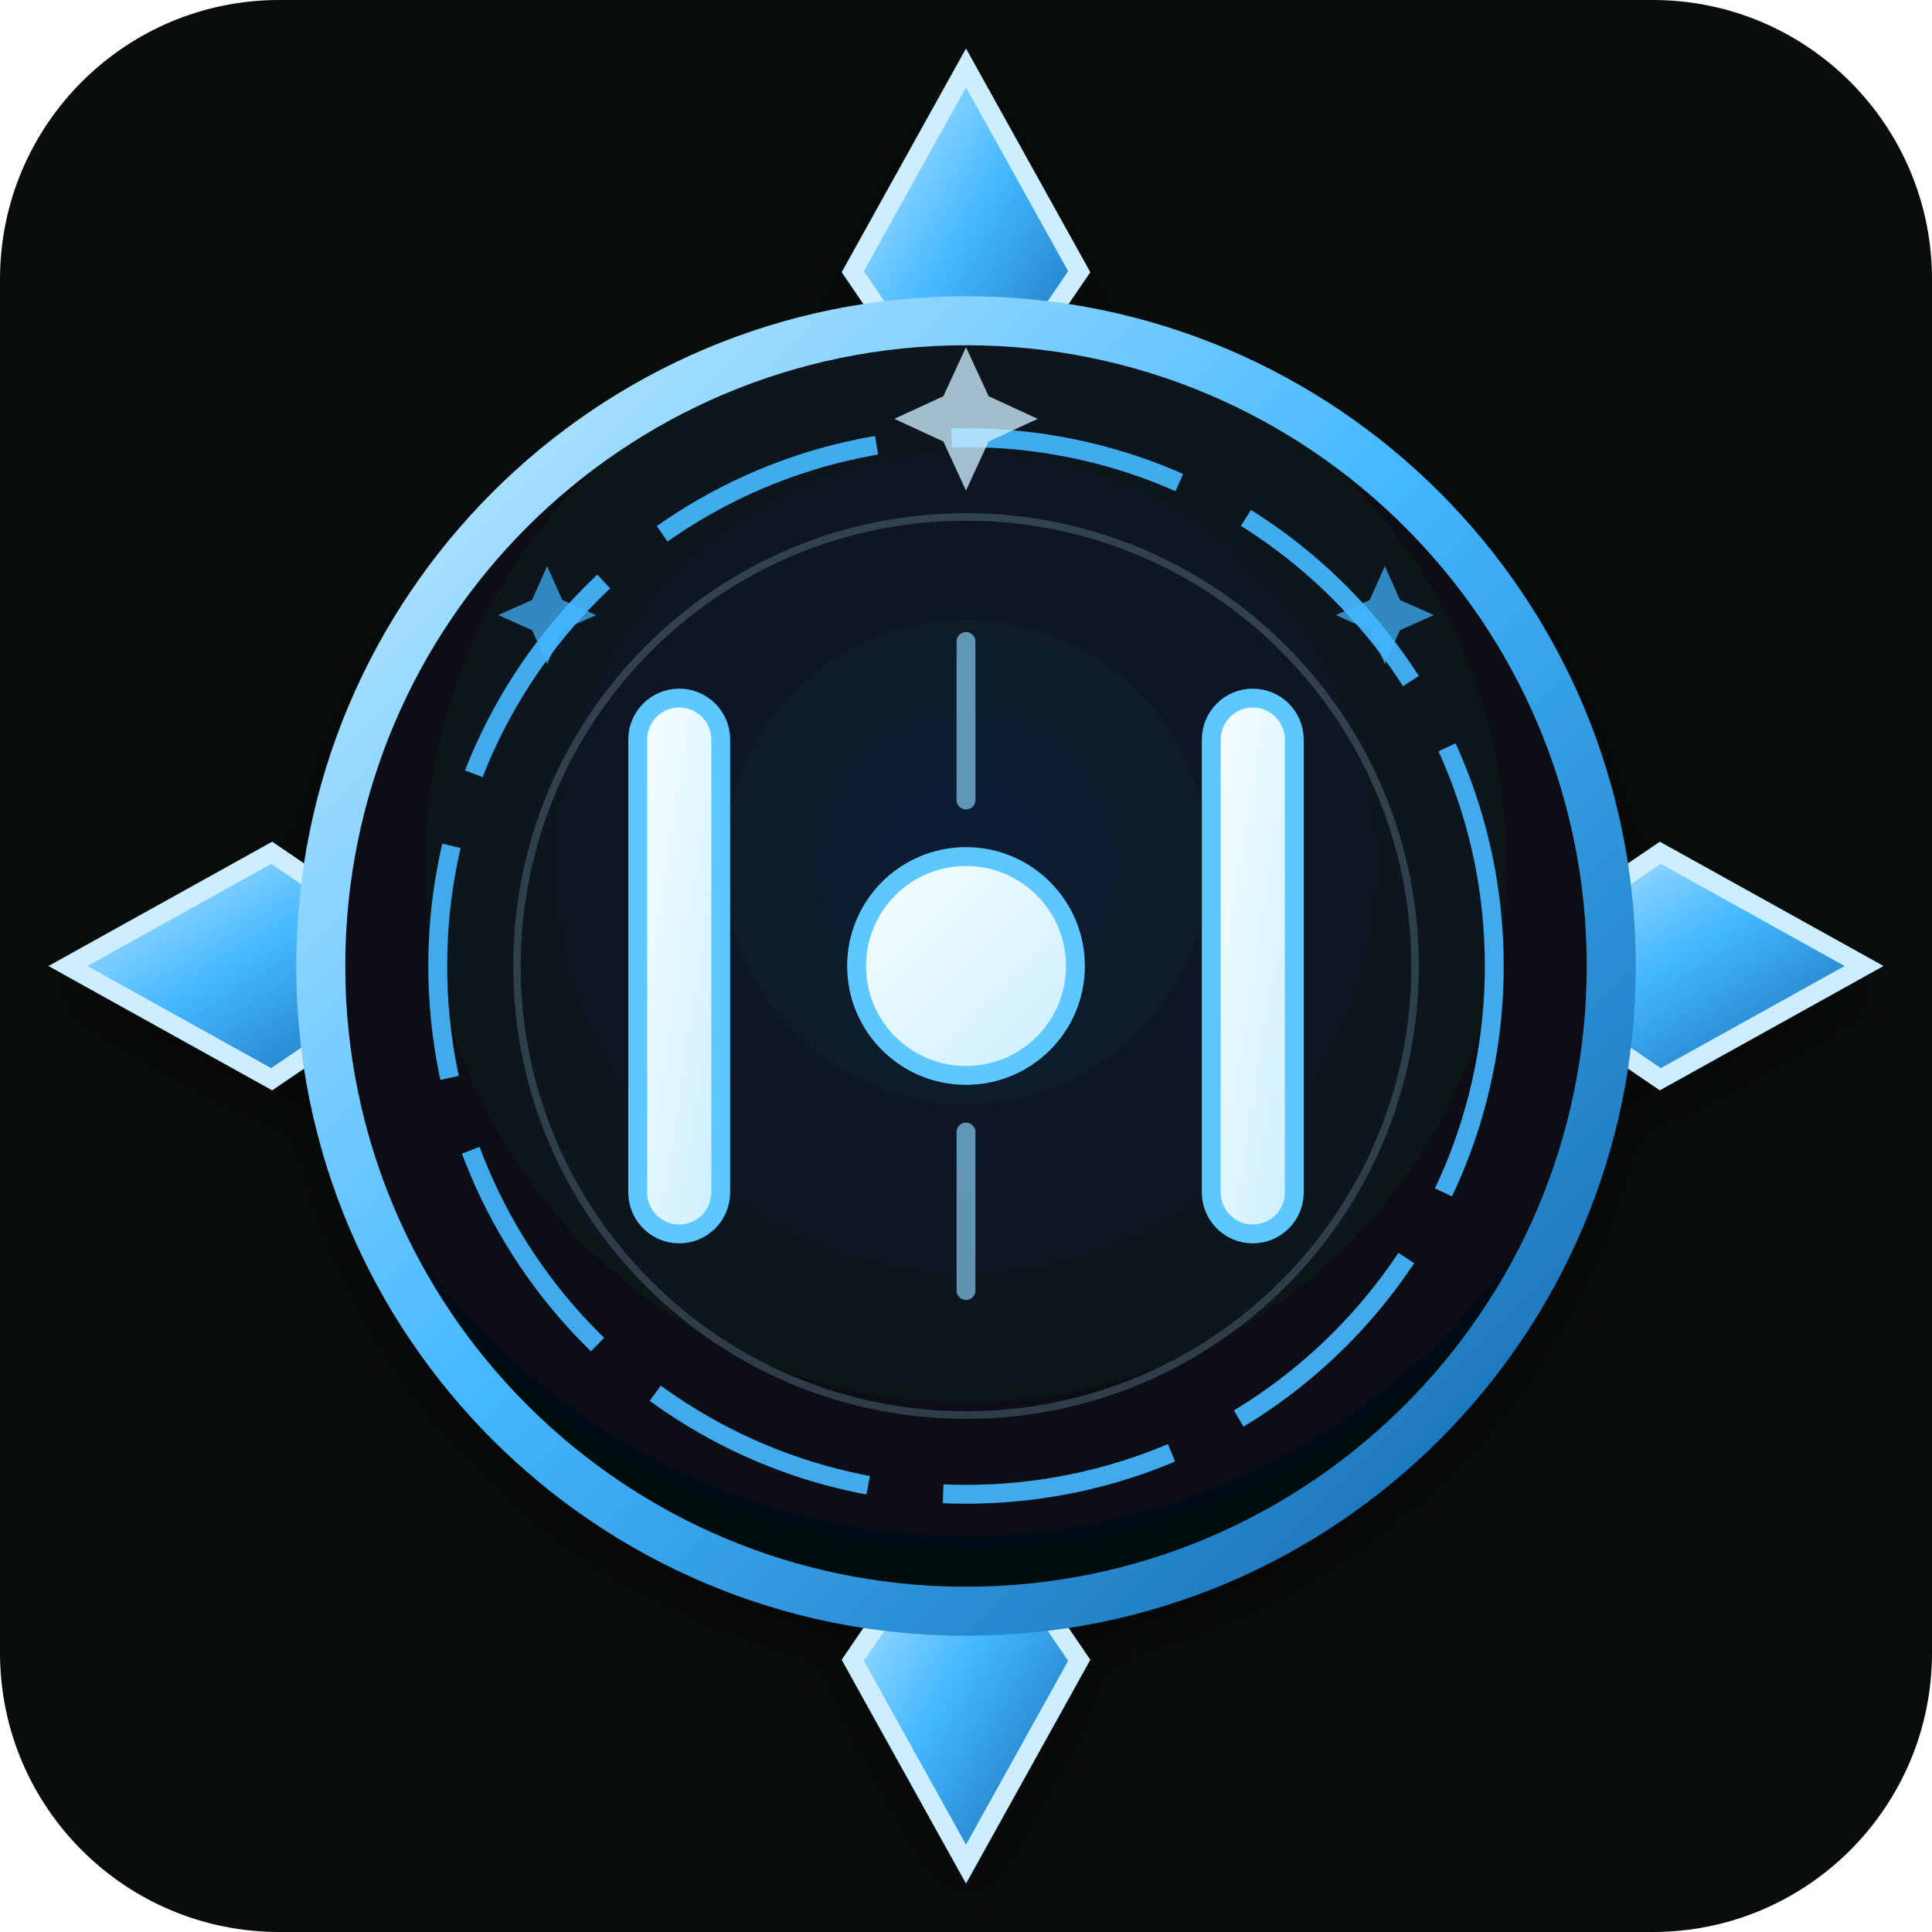
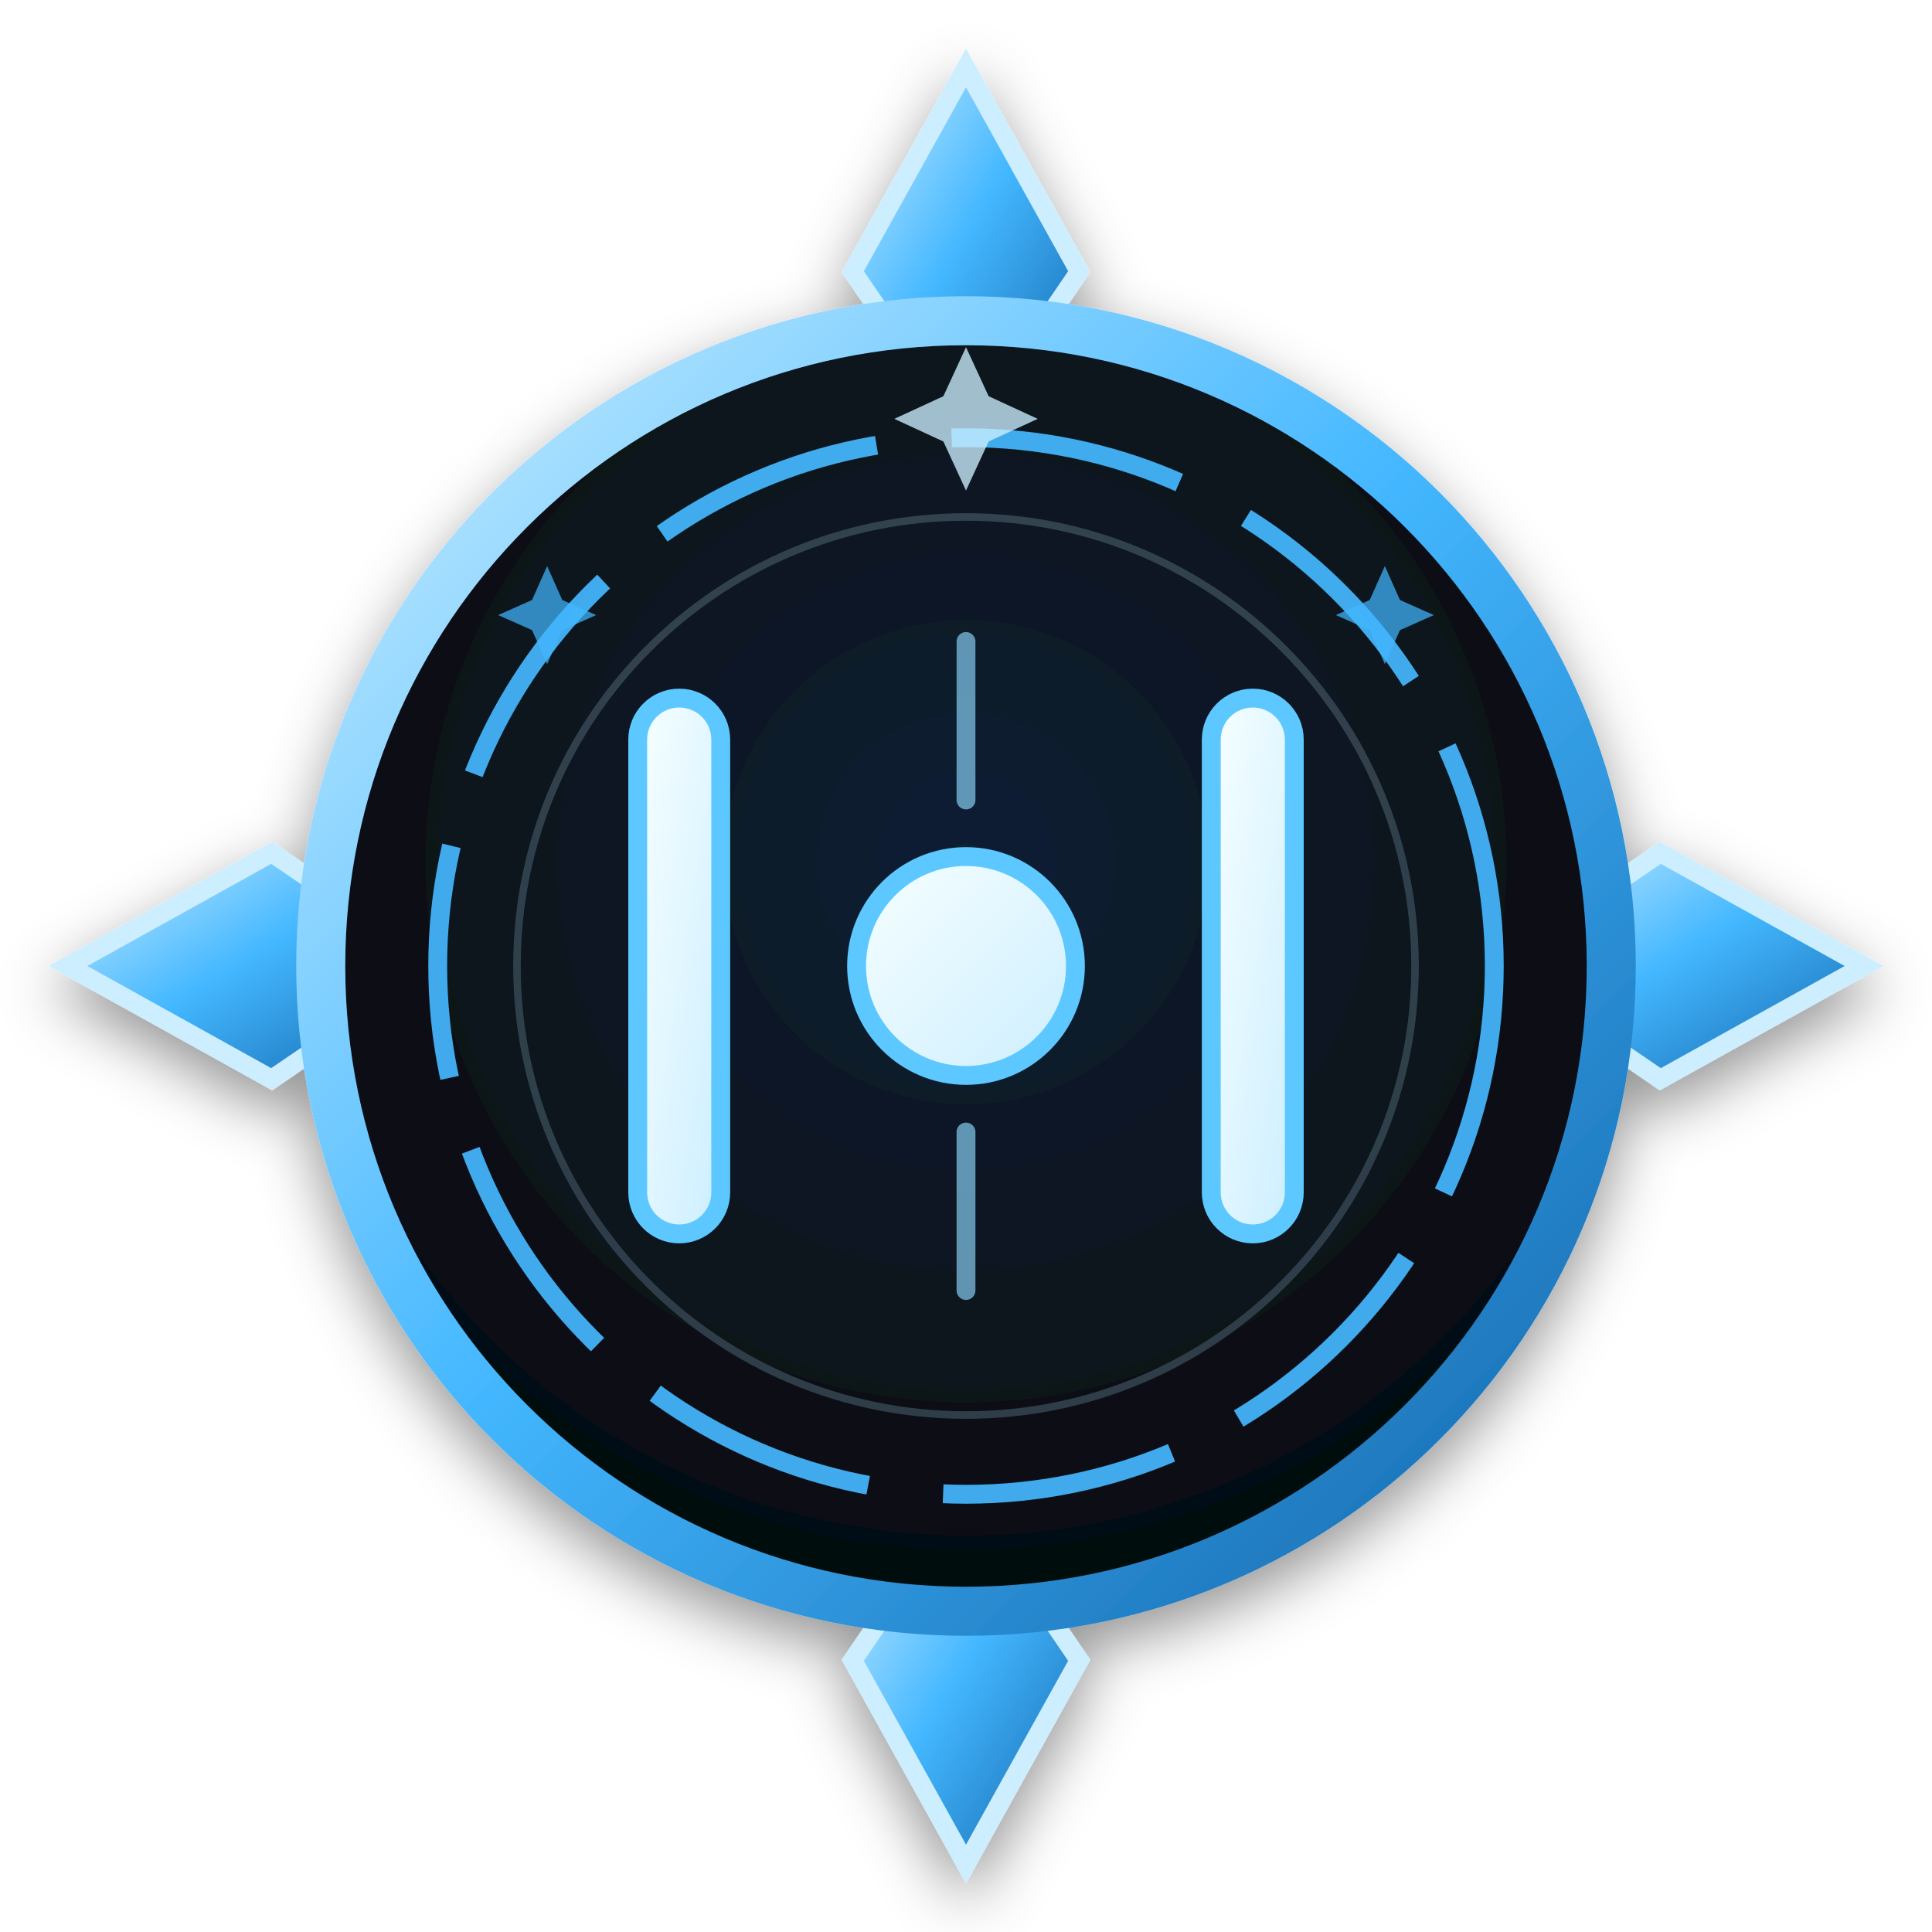
<svg xmlns="http://www.w3.org/2000/svg" viewBox="0 0 512 512">
  <defs>
    <radialGradient id="bg" cx="50%" cy="42%" r="66%">
      <stop stop-color="#0c2034" />
      <stop offset="1" stop-color="#050909" />
    </radialGradient>
    <linearGradient id="a" x1="0" y1="0" x2="1" y2="1">
      <stop stop-color="#cceeff" />
      <stop offset=".48" stop-color="#43b7ff" />
      <stop offset="1" stop-color="#1263a8" />
    </linearGradient>
    <linearGradient id="m" x1="0" y1="0" x2="1" y2="1">
      <stop stop-color="#f7ffff" />
      <stop offset="1" stop-color="#cceeff" />
    </linearGradient>
    <filter id="sh" x="-30%" y="-30%" width="160%" height="160%">
      <feGaussianBlur in="SourceAlpha" stdDeviation="8" />
      <feOffset dy="6" />
      <feComponentTransfer>
        <feFuncA type="linear" slope=".42" />
      </feComponentTransfer>
      <feMerge>
        <feMergeNode />
        <feMergeNode in="SourceGraphic" />
      </feMerge>
    </filter>
  </defs>
-   <rect width="512" height="512" rx="74" fill="#090d0c" />
  <g filter="url(#sh)">
    <path d="M256 18 286 72 256 116 226 72Z" fill="url(#a)" stroke="#cceeff" stroke-width="5" />
    <path d="M494 256 440 286 396 256 440 226Z" fill="url(#a)" stroke="#cceeff" stroke-width="5" />
    <path d="M256 494 226 440 256 396 286 440Z" fill="url(#a)" stroke="#cceeff" stroke-width="5" />
    <path d="M18 256 72 226 116 256 72 286Z" fill="url(#a)" stroke="#cceeff" stroke-width="5" />
    <circle cx="256" cy="256" r="171" fill="url(#bg)" stroke="url(#a)" stroke-width="13" />
    <circle cx="256" cy="256" r="140" fill="none" stroke="#43b7ff" stroke-width="5" stroke-dasharray="62 20" opacity=".92" />
    <circle cx="256" cy="256" r="119" fill="none" stroke="#cceeff" stroke-width="2" opacity=".2" />
    <path d="m256 92 6 13 13 6-13 6-6 13-6-13-13-6 13-6Z" fill="#cceeff" opacity=".78" />
    <path d="m145 150 4 9 9 4-9 4-4 9-4-9-9-4 9-4Z" fill="#43b7ff" opacity=".72" />
    <path d="m367 150 4 9 9 4-9 4-4 9-4-9-9-4 9-4Z" fill="#43b7ff" opacity=".72" />
    <g fill="url(#m)" stroke="#5cc8ff" stroke-width="5">
      <rect x="169" y="185" width="22" height="142" rx="11" />
      <rect x="321" y="185" width="22" height="142" rx="11" />
      <circle cx="256" cy="256" r="29" />
    </g>
    <path d="M256 170v42M256 300v42" stroke="#8fd9ff" stroke-width="5" stroke-linecap="round" opacity=".65" />
  </g>
</svg>
